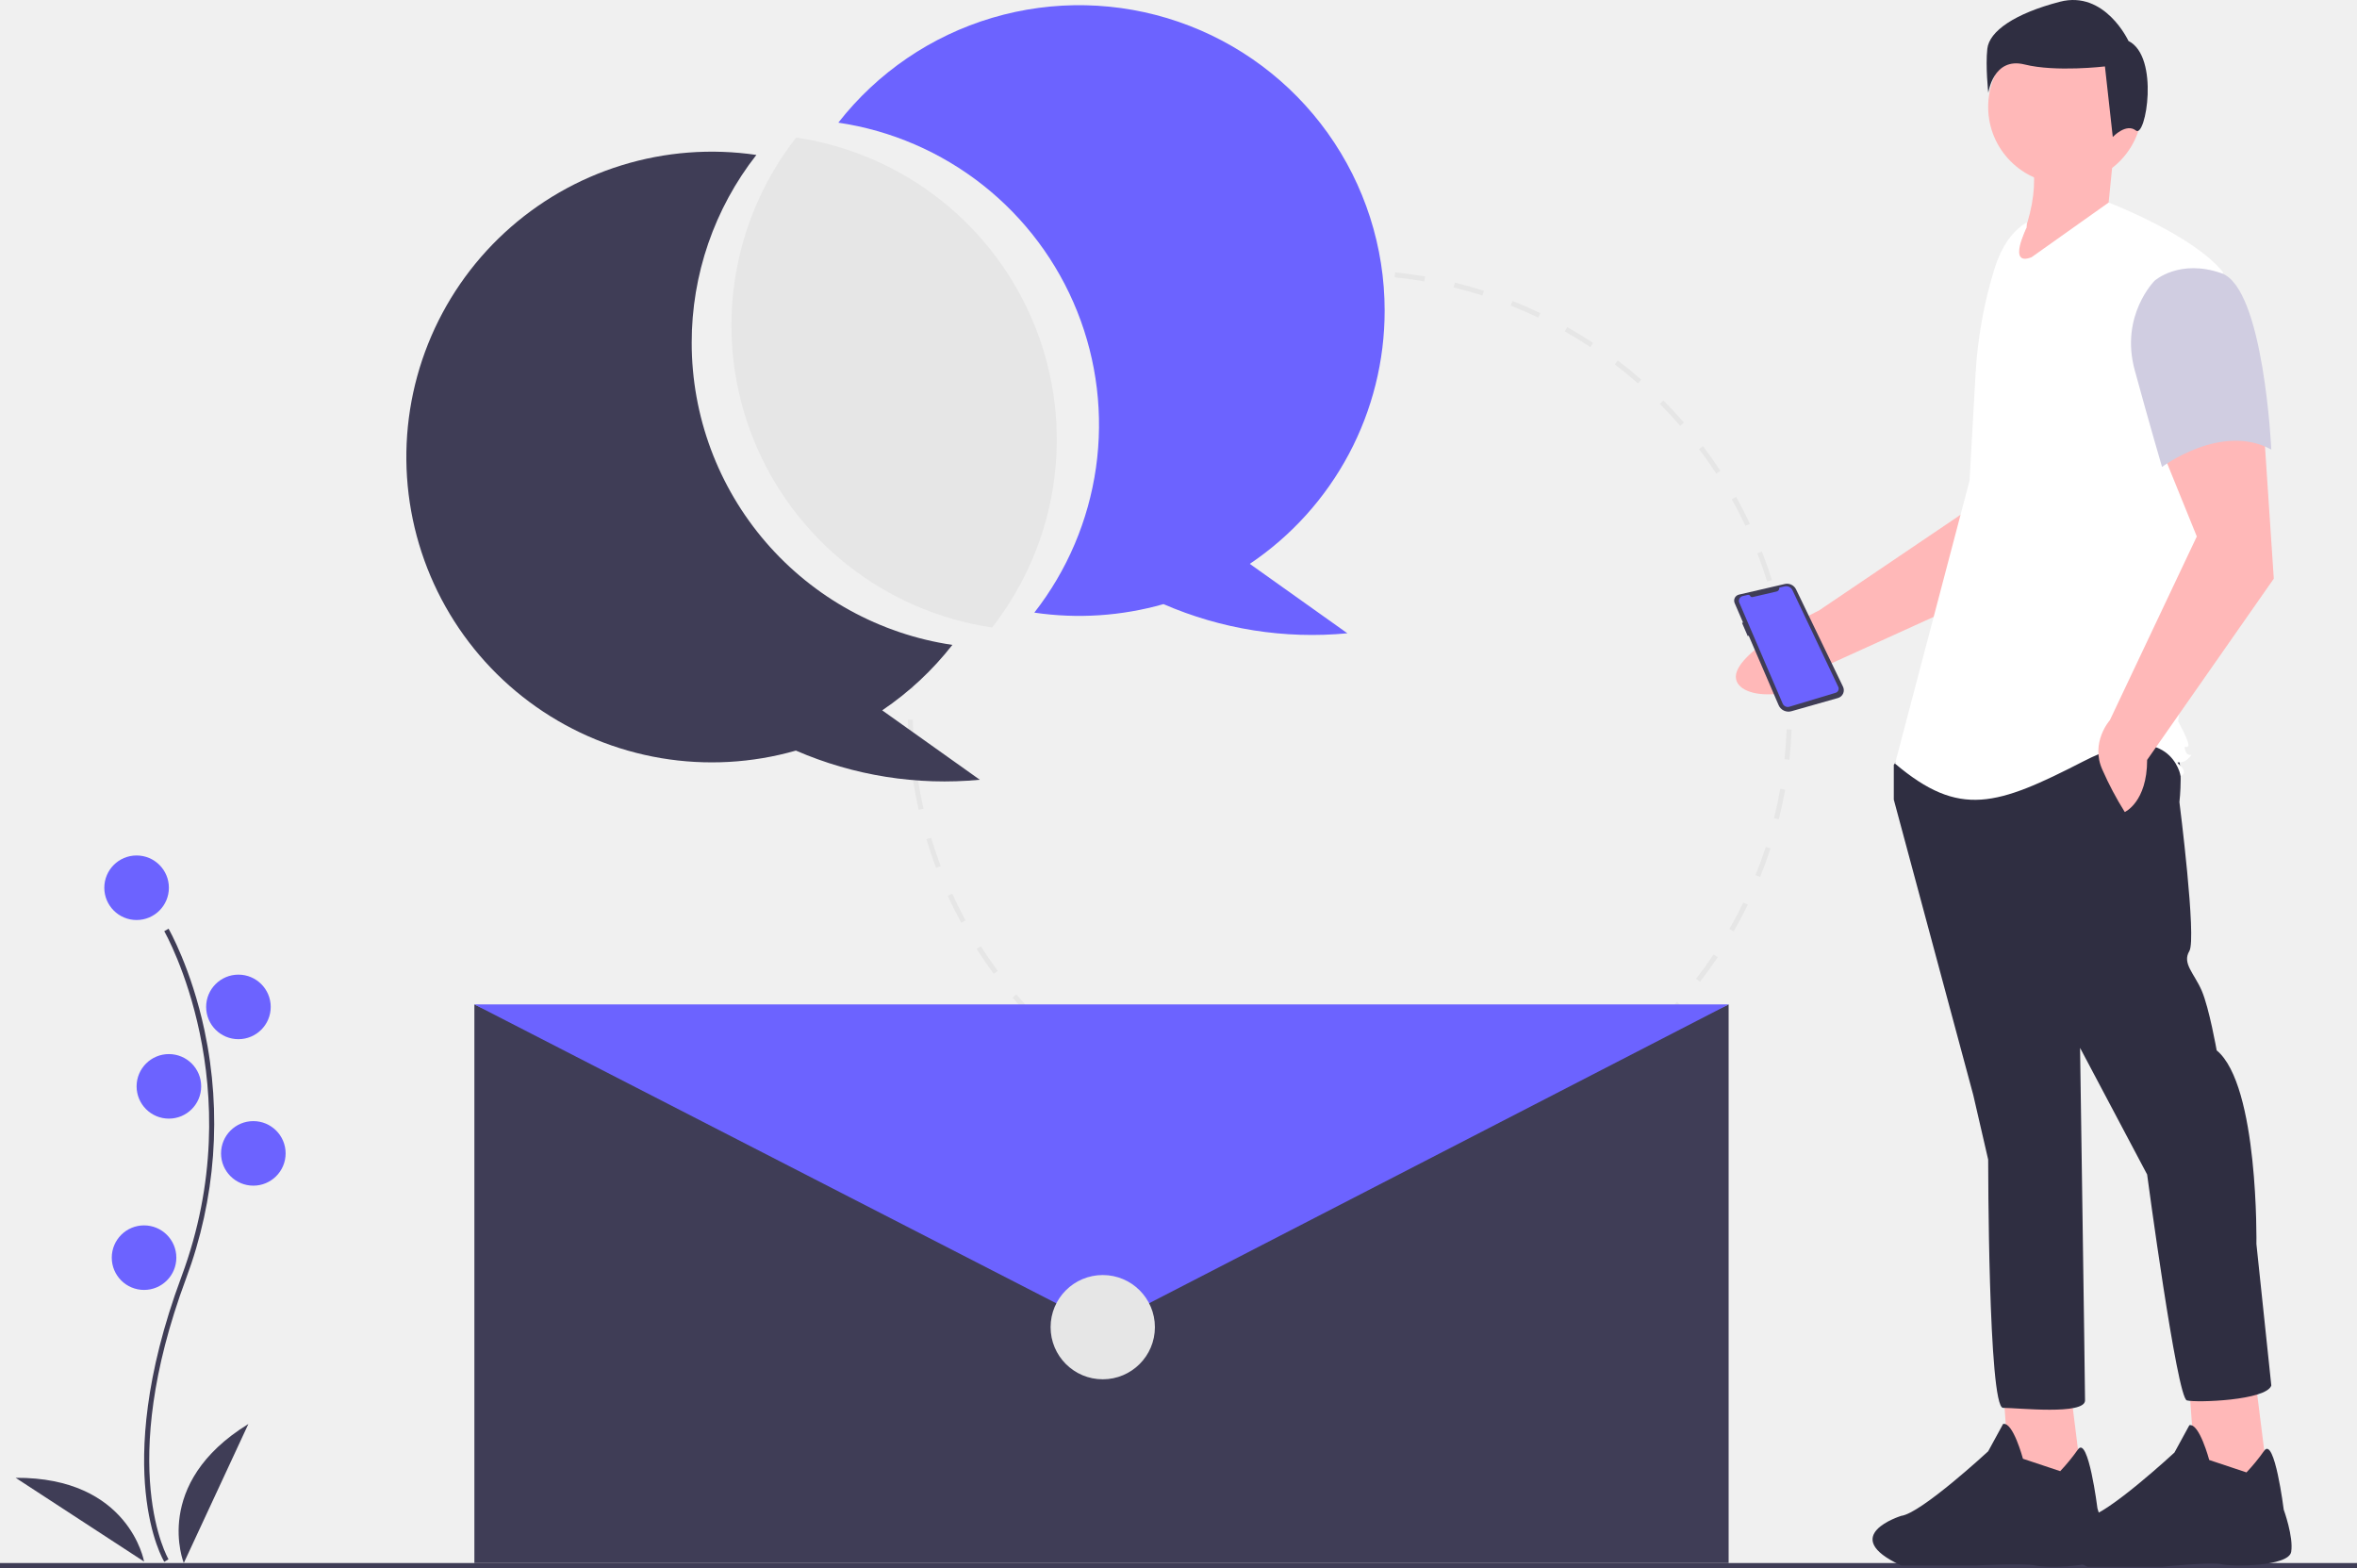
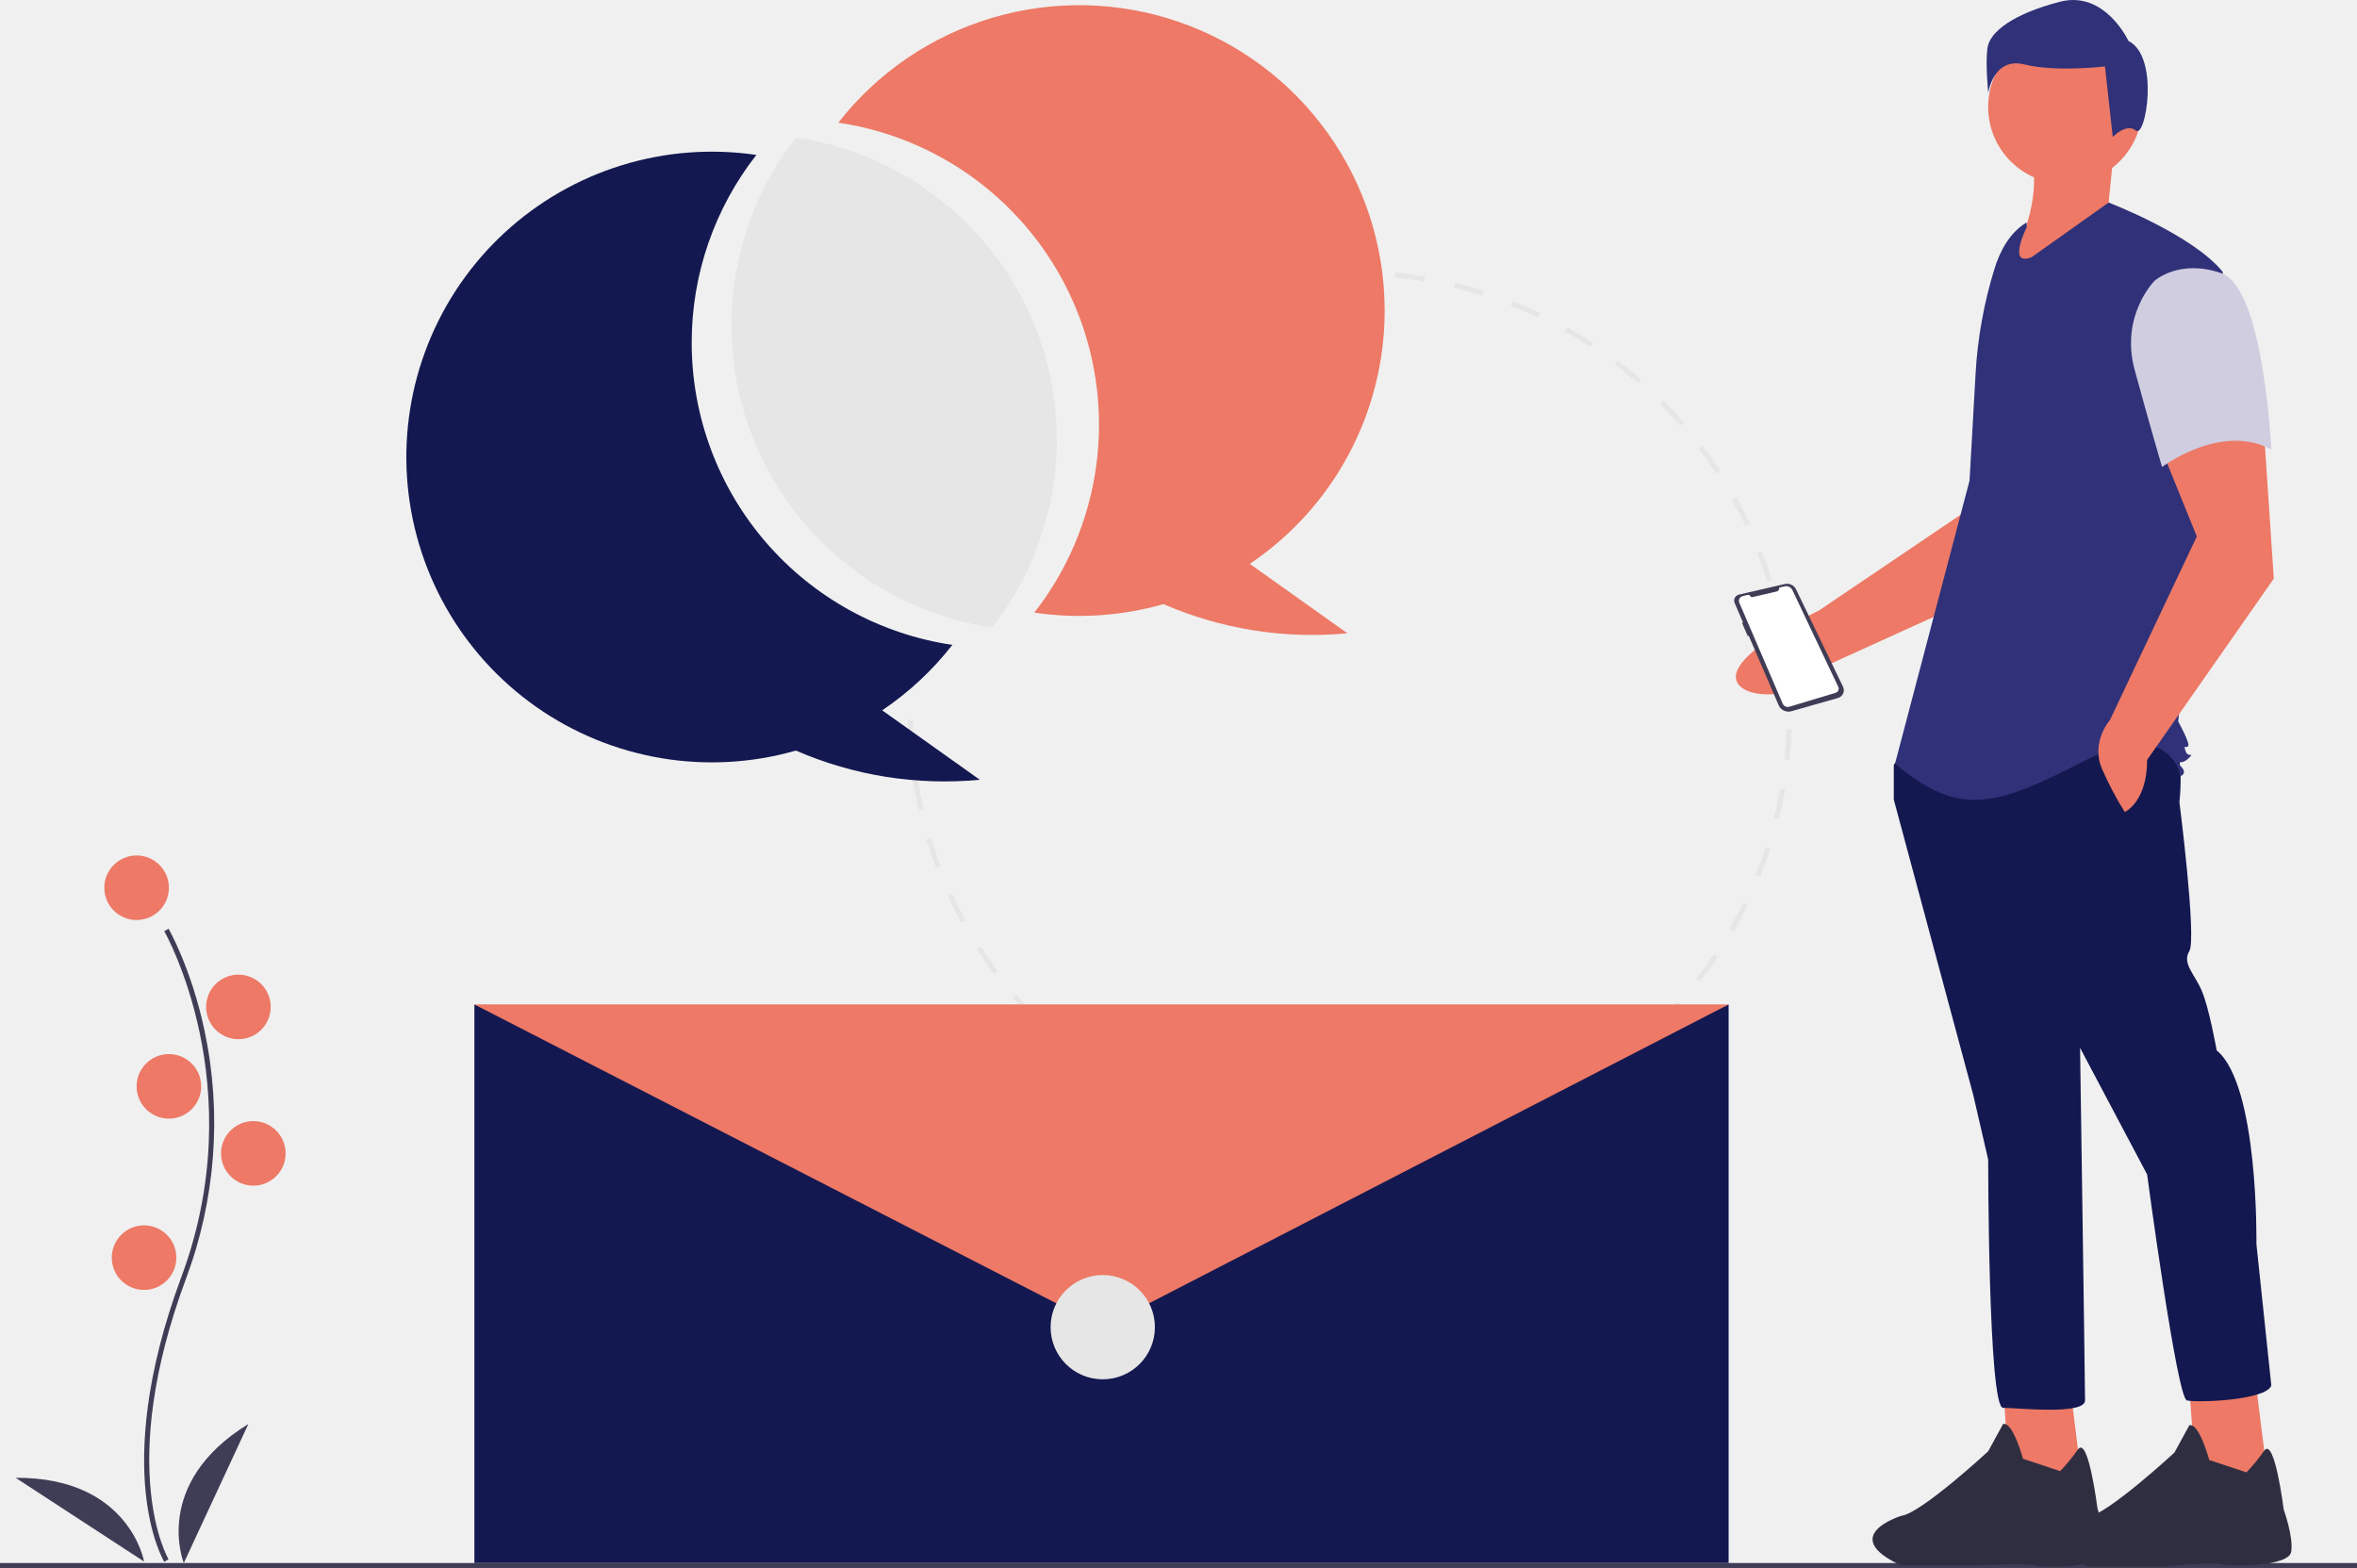
<svg xmlns="http://www.w3.org/2000/svg" width="678" height="451" viewBox="0 0 678 451" fill="none">
  <rect width="678" height="451" />
-   <g clip-path="url(#clip0)">
-     <path d="M392.559 79.186C391.151 79.139 389.717 79.115 388.296 79.115V77.687C389.733 77.687 391.182 77.711 392.606 77.758L392.559 79.186Z" fill="#E6E6E6" />
-     <path d="M388.296 331.897C386.375 331.897 384.439 331.854 382.539 331.769L382.603 330.342C385.447 330.469 388.36 330.501 391.222 330.435L391.254 331.863C390.271 331.886 389.285 331.897 388.296 331.897ZM399.955 331.37L399.825 329.948C402.68 329.688 405.556 329.327 408.375 328.875L408.601 330.285C405.751 330.742 402.842 331.107 399.955 331.37ZM373.852 331.087C370.972 330.761 368.071 330.332 365.231 329.812L365.489 328.407C368.297 328.921 371.164 329.345 374.012 329.667L373.852 331.087ZM417.153 328.61L416.83 327.218C419.617 326.573 422.417 325.821 425.152 324.984L425.57 326.35C422.803 327.196 419.971 327.957 417.153 328.61ZM356.718 327.947C353.916 327.232 351.101 326.408 348.353 325.5L348.801 324.145C351.519 325.042 354.302 325.856 357.072 326.564L356.718 327.947ZM433.811 323.513L433.299 322.18C435.969 321.156 438.636 320.027 441.225 318.825L441.826 320.121C439.208 321.336 436.511 322.478 433.811 323.513H433.811ZM340.165 322.478C337.481 321.38 334.804 320.175 332.208 318.898L332.84 317.616C335.405 318.879 338.053 320.07 340.707 321.156L340.165 322.478ZM449.592 316.184L448.903 314.933C451.408 313.553 453.897 312.069 456.298 310.522L457.072 311.723C454.643 313.287 452.127 314.788 449.592 316.184V316.184ZM324.519 314.781C322.012 313.325 319.527 311.767 317.132 310.147L317.933 308.964C320.301 310.565 322.758 312.107 325.237 313.546L324.519 314.781ZM464.23 306.76L463.376 305.615C465.67 303.906 467.933 302.096 470.104 300.236L471.035 301.319C468.839 303.201 466.55 305.032 464.23 306.76H464.23ZM310.08 305.019C307.801 303.24 305.552 301.358 303.396 299.425L304.351 298.362C306.482 300.273 308.706 302.134 310.96 303.894L310.08 305.019ZM477.453 295.427L476.452 294.409C478.492 292.403 480.489 290.302 482.388 288.163L483.457 289.111C481.536 291.274 479.516 293.399 477.453 295.427V295.427ZM297.111 293.389C295.093 291.314 293.122 289.144 291.252 286.94L292.342 286.016C294.19 288.196 296.14 290.341 298.135 292.393L297.111 293.389ZM489.017 282.398L487.887 281.525C489.634 279.263 491.327 276.909 492.919 274.528L494.107 275.322C492.497 277.73 490.784 280.111 489.017 282.398H489.017ZM285.847 280.108C284.13 277.78 282.473 275.363 280.922 272.926L282.128 272.159C283.662 274.569 285.3 276.959 286.997 279.262L285.847 280.108ZM498.701 267.911L497.462 267.201C498.887 264.718 500.242 262.153 501.492 259.579L502.777 260.202C501.513 262.806 500.142 265.4 498.701 267.911H498.701ZM276.501 265.425C275.12 262.886 273.809 260.267 272.607 257.641L273.906 257.047C275.095 259.643 276.391 262.233 277.756 264.743L276.501 265.425ZM506.313 252.23L504.988 251.697C506.057 249.04 507.048 246.312 507.932 243.588L509.291 244.029C508.397 246.784 507.396 249.543 506.313 252.23V252.23ZM269.258 249.611C268.237 246.904 267.298 244.127 266.467 241.358L267.836 240.948C268.657 243.686 269.586 246.431 270.595 249.108L269.258 249.611ZM511.691 235.653L510.304 235.307C510.997 232.532 511.601 229.698 512.101 226.884L513.507 227.134C513.002 229.98 512.391 232.846 511.691 235.653V235.653ZM264.254 232.933C263.616 230.113 263.068 227.234 262.627 224.376L264.039 224.157C264.476 226.983 265.017 229.83 265.648 232.618L264.254 232.933ZM514.734 218.511L513.313 218.358C513.618 215.519 513.829 212.63 513.941 209.769L515.368 209.825C515.256 212.717 515.042 215.64 514.734 218.511ZM261.59 215.727C261.346 212.85 261.196 209.924 261.146 207.028L262.575 207.004C262.624 209.867 262.772 212.761 263.014 215.606L261.59 215.727ZM513.984 201.154C513.903 198.292 513.723 195.4 513.449 192.558L514.871 192.421C515.148 195.295 515.33 198.22 515.413 201.114L513.984 201.154ZM512.328 184.019C511.857 181.194 511.284 178.354 510.622 175.576L512.012 175.246C512.681 178.054 513.262 180.927 513.738 183.784L512.328 184.019ZM508.338 167.272C507.486 164.546 506.528 161.814 505.49 159.154L506.821 158.635C507.871 161.326 508.84 164.088 509.701 166.846L508.338 167.272ZM502.088 151.249C500.867 148.662 499.541 146.087 498.148 143.595L499.396 142.898C500.804 145.419 502.145 148.024 503.38 150.64L502.088 151.249ZM493.692 136.227C492.127 133.829 490.461 131.458 488.742 129.179L489.882 128.319C491.621 130.623 493.306 133.021 494.889 135.446L493.692 136.227ZM483.32 122.484C481.446 120.324 479.473 118.201 477.456 116.173L478.469 115.166C480.509 117.217 482.505 119.364 484.4 121.548L483.32 122.484ZM471.173 110.275C469.018 108.387 466.774 106.551 464.501 104.817L465.368 103.682C467.666 105.435 469.936 107.292 472.115 109.201L471.173 110.275ZM457.474 99.826C455.081 98.249 452.606 96.735 450.118 95.328L450.821 94.085C453.338 95.508 455.84 97.038 458.261 98.635L457.474 99.826ZM442.469 91.345C439.884 90.109 437.224 88.949 434.563 87.896L435.09 86.568C437.781 87.633 440.471 88.807 443.086 90.056L442.469 91.345ZM426.437 85.001C423.711 84.134 420.919 83.352 418.14 82.676L418.477 81.288C421.289 81.972 424.113 82.763 426.87 83.64L426.437 85.001ZM409.701 80.929C406.884 80.446 404.012 80.055 401.163 79.765L401.308 78.344C404.189 78.637 407.094 79.033 409.943 79.521L409.701 80.929Z" fill="#E6E6E6" />
-     <path d="M262.726 198.181L261.299 198.107C261.374 196.667 261.474 195.221 261.595 193.809L263.018 193.931C262.899 195.327 262.8 196.757 262.726 198.181Z" fill="#E6E6E6" />
-     <path d="M497.248 449.572H136.457V288.906L316.852 369.953L497.248 288.906V449.572Z" fill="#3F3D56" />
-     <path d="M136.457 288.906H497.248L317.21 381.735L136.457 288.906Z" fill="#6C63FF" />
-     <path d="M317.21 396.73C325.496 396.73 332.213 390.017 332.213 381.735C332.213 373.453 325.496 366.739 317.21 366.739C308.924 366.739 302.207 373.453 302.207 381.735C302.207 390.017 308.924 396.73 317.21 396.73Z" fill="#E6E6E6" />
-     <path d="M47.258 449.23C47.093 448.962 43.228 442.511 41.887 429.113C40.658 416.822 41.449 396.104 52.199 367.205C72.564 312.456 47.505 268.282 47.249 267.842L48.485 267.125C48.55 267.237 55.017 278.499 58.836 296.433C63.884 320.21 62.046 344.932 53.538 367.702C33.207 422.358 48.322 448.231 48.477 448.486L47.258 449.23Z" fill="#3F3D56" />
-     <path d="M39.294 264.627C44.423 264.627 48.582 260.471 48.582 255.344C48.582 250.217 44.423 246.061 39.294 246.061C34.164 246.061 30.006 250.217 30.006 255.344C30.006 260.471 34.164 264.627 39.294 264.627Z" fill="#6C63FF" />
-     <path d="M68.586 298.903C73.715 298.903 77.874 294.747 77.874 289.62C77.874 284.493 73.715 280.337 68.586 280.337C63.456 280.337 59.298 284.493 59.298 289.62C59.298 294.747 63.456 298.903 68.586 298.903Z" fill="#6C63FF" />
-     <path d="M48.582 321.753C53.711 321.753 57.869 317.597 57.869 312.47C57.869 307.343 53.711 303.187 48.582 303.187C43.452 303.187 39.294 307.343 39.294 312.47C39.294 317.597 43.452 321.753 48.582 321.753Z" fill="#6C63FF" />
-     <path d="M72.873 341.033C78.002 341.033 82.16 336.877 82.16 331.75C82.16 326.623 78.002 322.467 72.873 322.467C67.743 322.467 63.585 326.623 63.585 331.75C63.585 336.877 67.743 341.033 72.873 341.033Z" fill="#6C63FF" />
-     <path d="M41.437 371.024C46.567 371.024 50.725 366.868 50.725 361.741C50.725 356.614 46.567 352.458 41.437 352.458C36.308 352.458 32.15 356.614 32.15 361.741C32.15 366.868 36.308 371.024 41.437 371.024Z" fill="#6C63FF" />
-     <path d="M52.868 449.572C52.868 449.572 43.581 426.721 71.444 409.584L52.868 449.572Z" fill="#3F3D56" />
-     <path d="M41.446 449.157C41.446 449.157 37.219 424.858 4.503 425.066L41.446 449.157Z" fill="#3F3D56" />
-     <path d="M198.97 98.605C198.941 79.018 205.491 59.987 217.572 44.564C204.598 42.653 191.361 43.669 178.832 47.536C166.302 51.404 154.797 58.025 145.161 66.914C135.524 75.804 128.001 86.737 123.142 98.91C118.282 111.084 116.211 124.191 117.079 137.269C117.947 150.347 121.733 163.065 128.158 174.491C134.584 185.916 143.487 195.76 154.214 203.299C164.941 210.838 177.22 215.882 190.151 218.061C203.082 220.24 216.337 219.499 228.944 215.892C245.584 223.116 263.785 226.003 281.845 224.282L253.769 204.315C261.442 199.137 268.252 192.785 273.952 185.492C253.108 182.399 234.071 171.923 220.308 155.975C206.545 140.026 198.972 119.667 198.97 98.605V98.605Z" fill="#3F3D56" />
-     <path d="M398.298 89.322C398.298 71.032 392.585 53.199 381.957 38.31C371.328 23.421 356.315 12.22 339.011 6.27C321.707 0.319 302.977 -0.083 285.433 5.117C267.889 10.318 252.407 20.863 241.148 35.281C256.348 37.533 270.692 43.729 282.749 53.252C294.805 62.775 304.152 75.291 309.857 89.552C315.562 103.813 317.426 119.319 315.263 134.525C313.099 149.731 306.984 164.104 297.528 176.21C309.946 178.038 322.61 177.203 334.681 173.762C351.32 180.986 369.522 183.873 387.582 182.152L359.506 162.185C371.455 154.152 381.244 143.304 388.009 130.597C394.774 117.891 398.307 103.716 398.298 89.322Z" fill="#6C63FF" />
-     <path d="M229.003 39.566C219.549 51.673 213.437 66.045 211.276 81.25C209.114 96.455 210.978 111.96 216.683 126.22C222.388 140.479 231.734 152.995 243.788 162.518C255.842 172.041 270.184 178.239 285.383 180.494C294.839 168.388 300.954 154.015 303.117 138.81C305.281 123.604 303.417 108.097 297.712 93.836C292.006 79.575 282.659 67.059 270.603 57.536C258.547 48.014 244.203 41.818 229.003 39.566V39.566Z" fill="#E6E6E6" />
-     <path d="M678 449.572H0V451H678V449.572Z" fill="#3F3D56" />
-     <path d="M575.939 114.642L571.7 142.835L523.257 175.584C523.257 175.584 497.787 187.783 499.391 195.362C500.82 202.118 520.474 201.319 526.659 190.871L584.576 164.555L603.946 126.228L575.939 114.642Z" fill="#FFB8B8" />
-     <path d="M576.193 398.873L578.336 428.864L599.055 427.436L595.483 398.873H576.193Z" fill="#FFB8B8" />
-     <path d="M581.908 419.581C581.908 419.581 579.051 408.87 576.193 409.584L571.906 417.439C571.906 417.439 552.616 435.29 546.901 436.004C546.901 436.004 528.326 441.717 546.901 450.286H568.334C568.334 450.286 582.623 449.572 585.481 450.286C588.338 451 604.77 451 605.485 446.716C606.199 442.431 603.341 433.862 603.341 433.862C603.341 433.862 600.707 412.795 597.737 416.902C596.186 419.105 594.477 421.194 592.625 423.151L581.908 419.581Z" fill="#2F2E41" />
-     <path d="M629.776 399.23L631.919 429.221L652.638 427.793L649.065 399.23H629.776Z" fill="#FFB8B8" />
-     <path d="M635.491 419.938C635.491 419.938 632.633 409.227 629.776 409.941L625.489 417.796C625.489 417.796 606.199 435.647 600.484 436.361C600.484 436.361 581.908 442.074 600.484 450.643H621.917C621.917 450.643 636.206 449.215 639.063 449.929C641.921 450.643 658.353 450.643 659.067 446.359C659.782 442.074 656.924 434.219 656.924 434.219C656.924 434.219 654.289 413.152 651.32 417.259C649.768 419.462 648.06 421.551 646.208 423.508L635.491 419.938Z" fill="#2F2E41" />
-     <path d="M548.33 214.999L544.758 219.998V229.995L567.62 314.969L571.906 333.535C571.906 333.535 571.906 404.942 576.193 404.942C580.479 404.942 599.769 407.085 599.769 402.8C599.769 398.516 598.34 301.402 598.34 301.402L617.63 337.82C617.63 337.82 626.203 402.086 629.061 402.8C631.919 403.514 651.923 402.8 653.352 398.516L649.065 357.814C649.065 357.814 649.78 312.113 637.634 302.116C637.634 302.116 635.491 289.977 633.348 284.978C631.204 279.98 627.632 277.123 629.776 273.553C631.919 269.983 626.918 230.709 626.918 230.709C626.918 230.709 628.347 218.569 625.489 214.999C622.631 211.429 548.33 214.999 548.33 214.999Z" fill="#2F2E41" />
-     <path d="M594.054 52.905C606.286 52.905 616.201 42.994 616.201 30.768C616.201 18.543 606.286 8.632 594.054 8.632C581.822 8.632 571.906 18.543 571.906 30.768C571.906 42.994 581.822 52.905 594.054 52.905Z" fill="#FFB8B8" />
-     <path d="M607.985 43.979L606.556 58.26L612.272 63.259L575.836 80.397C584.811 65.07 587.469 51.114 582.98 41.123L607.985 43.979Z" fill="#FFB8B8" />
-     <path d="M582.98 65.401C582.98 65.401 577.265 76.826 584.409 73.97L606.556 58.26C606.556 58.26 630.847 67.543 639.42 78.254L632.276 153.946L626.561 207.501C626.561 207.501 630.133 213.928 629.418 214.642C628.704 215.356 627.989 213.928 628.704 216.07C629.418 218.212 631.562 216.07 629.418 218.212C627.275 220.355 625.132 218.212 627.275 220.355C629.418 222.497 627.275 223.211 627.275 223.211C627.275 223.211 624.417 206.073 599.412 218.927C574.407 231.78 563.69 235.35 545.115 219.641L566.548 138.236L568.279 107.534C568.857 97.279 570.683 87.132 573.716 77.318C575.354 72.017 578.209 66.808 582.98 63.973V65.401Z" fill="white" />
-     <path d="M621.202 127.882L631.919 154.303L606.914 207.144C606.914 207.144 601.198 213.571 604.77 221.426C606.616 225.623 608.765 229.68 611.2 233.565C611.2 233.565 617.63 230.709 617.63 218.57L654.066 166.442L651.209 123.598L621.202 127.882Z" fill="#FFB8B8" />
-     <path d="M619.773 80.754C619.773 80.754 609.771 90.751 614.058 106.46C618.345 122.17 621.917 134.309 621.917 134.309C621.917 134.309 639.063 121.456 653.352 129.31C653.352 129.31 651.209 82.896 639.063 78.611C626.918 74.327 619.773 80.754 619.773 80.754Z" fill="#D0CDE1" />
-     <path d="M612.26 11.779C612.26 11.779 605.494 -2.875 592.524 0.507C579.554 3.888 572.224 8.961 571.66 14.033C571.096 19.106 571.942 26.715 571.942 26.715C571.942 26.715 573.352 16.288 582.374 18.542C591.396 20.797 605.494 19.106 605.494 19.106L607.749 39.396C607.749 39.396 611.596 35.298 614.415 37.552C617.235 39.807 621.283 16.288 612.26 11.779Z" fill="#2F2E41" />
-     <path d="M500.218 171.028L513.405 167.976C514.041 167.828 514.709 167.902 515.298 168.184C515.887 168.466 516.362 168.94 516.646 169.528L530.153 197.524C530.3 197.83 530.379 198.163 530.384 198.502C530.388 198.841 530.319 199.177 530.18 199.486C530.04 199.796 529.835 200.071 529.579 200.292C529.322 200.514 529.02 200.677 528.694 200.77L515.293 204.575C514.575 204.779 513.808 204.715 513.134 204.395C512.461 204.074 511.926 203.52 511.631 202.835L503.013 182.827L502.75 182.972L501.11 179.181L501.382 179.042L498.977 173.456C498.873 173.217 498.825 172.958 498.833 172.698C498.842 172.438 498.908 172.182 499.026 171.951C499.145 171.719 499.313 171.516 499.519 171.356C499.725 171.197 499.964 171.085 500.218 171.028V171.028Z" fill="#3F3D56" />
-     <path d="M511.816 169.014L513.356 168.658C513.798 168.556 514.261 168.607 514.67 168.805C515.078 169.002 515.407 169.333 515.601 169.743L528.785 197.56C528.861 197.72 528.902 197.895 528.904 198.072C528.906 198.249 528.87 198.425 528.798 198.587C528.726 198.749 528.62 198.893 528.487 199.011C528.354 199.128 528.197 199.215 528.028 199.266L514.721 203.279C514.346 203.392 513.942 203.364 513.586 203.198C513.231 203.033 512.949 202.742 512.794 202.382L500.32 173.364C500.239 173.176 500.201 172.973 500.207 172.768C500.214 172.564 500.265 172.363 500.357 172.181C500.45 171.999 500.581 171.839 500.742 171.713C500.903 171.587 501.089 171.497 501.289 171.451L502.749 171.113C502.89 171.08 503.038 171.095 503.171 171.155C503.303 171.215 503.411 171.317 503.48 171.445V171.445C503.54 171.558 503.636 171.648 503.752 171.701C503.869 171.754 504 171.767 504.125 171.738L511.057 170.133C511.301 170.076 511.515 169.93 511.656 169.722C511.797 169.515 511.854 169.262 511.816 169.014V169.014Z" fill="#6C63FF" />
-   </g>
-   <defs>
-     <clipPath id="clip0">
-       <rect width="678" height="451" />
-     </clipPath>
-   </defs>
+   <path d="M392.559 79.186C391.151 79.139 389.717 79.115 388.296 79.115V77.687C389.733 77.687 391.182 77.711 392.606 77.758L392.559 79.186Z" fill="#E6E6E6" />
+   <path d="M388.296 331.897C386.375 331.897 384.439 331.854 382.539 331.769L382.603 330.342C385.447 330.469 388.36 330.501 391.222 330.435L391.254 331.863C390.271 331.886 389.285 331.897 388.296 331.897ZM399.955 331.37L399.825 329.948C402.68 329.688 405.556 329.327 408.375 328.875L408.601 330.285C405.751 330.742 402.842 331.107 399.955 331.37ZM373.852 331.087C370.972 330.761 368.071 330.332 365.231 329.812L365.489 328.407C368.297 328.921 371.164 329.345 374.012 329.667L373.852 331.087ZM417.153 328.61L416.83 327.218C419.617 326.573 422.417 325.821 425.152 324.984L425.57 326.35C422.803 327.196 419.971 327.957 417.153 328.61ZM356.718 327.947C353.916 327.232 351.101 326.408 348.353 325.5L348.801 324.145C351.519 325.042 354.302 325.856 357.072 326.564L356.718 327.947ZM433.811 323.513L433.299 322.18C435.969 321.156 438.636 320.027 441.225 318.825L441.826 320.121C439.208 321.336 436.511 322.478 433.811 323.513ZM340.165 322.478C337.481 321.38 334.804 320.175 332.208 318.898L332.84 317.616C335.405 318.879 338.053 320.07 340.707 321.156L340.165 322.478ZM449.592 316.184L448.903 314.933C451.408 313.553 453.897 312.069 456.298 310.522L457.072 311.723C454.643 313.287 452.127 314.788 449.592 316.184ZM324.519 314.781C322.012 313.325 319.527 311.767 317.132 310.147L317.933 308.964C320.301 310.565 322.758 312.107 325.237 313.546L324.519 314.781ZM464.23 306.76L463.376 305.615C465.67 303.906 467.933 302.096 470.104 300.236L471.035 301.319C468.839 303.201 466.55 305.032 464.23 306.76ZM310.08 305.019C307.801 303.24 305.552 301.358 303.396 299.425L304.351 298.362C306.482 300.273 308.706 302.134 310.96 303.894L310.08 305.019ZM477.453 295.427L476.452 294.409C478.492 292.403 480.489 290.302 482.388 288.163L483.457 289.111C481.536 291.274 479.516 293.399 477.453 295.427ZM297.111 293.389C295.093 291.314 293.122 289.144 291.252 286.94L292.342 286.016C294.19 288.196 296.14 290.341 298.135 292.393L297.111 293.389ZM489.017 282.398L487.887 281.525C489.634 279.263 491.327 276.909 492.919 274.528L494.107 275.322C492.497 277.73 490.784 280.111 489.017 282.398ZM285.847 280.108C284.13 277.78 282.473 275.363 280.922 272.926L282.128 272.159C283.662 274.569 285.3 276.959 286.997 279.262L285.847 280.108ZM498.701 267.911L497.462 267.201C498.887 264.718 500.242 262.153 501.492 259.579L502.777 260.202C501.513 262.806 500.142 265.4 498.701 267.911ZM276.501 265.425C275.12 262.886 273.809 260.267 272.607 257.641L273.906 257.047C275.095 259.643 276.391 262.233 277.756 264.743L276.501 265.425ZM506.313 252.23L504.988 251.697C506.057 249.04 507.048 246.312 507.932 243.588L509.291 244.029C508.397 246.784 507.396 249.543 506.313 252.23ZM269.258 249.611C268.237 246.904 267.298 244.127 266.467 241.358L267.836 240.948C268.657 243.686 269.586 246.431 270.595 249.108L269.258 249.611ZM511.691 235.653L510.304 235.307C510.997 232.532 511.601 229.698 512.101 226.884L513.507 227.134C513.002 229.98 512.391 232.846 511.691 235.653ZM264.254 232.933C263.616 230.113 263.068 227.234 262.627 224.376L264.039 224.157C264.476 226.983 265.017 229.83 265.648 232.618L264.254 232.933ZM514.734 218.511L513.313 218.358C513.618 215.519 513.829 212.63 513.941 209.769L515.368 209.825C515.256 212.717 515.042 215.64 514.734 218.511ZM261.59 215.727C261.346 212.85 261.196 209.924 261.146 207.028L262.575 207.004C262.624 209.867 262.772 212.761 263.014 215.606L261.59 215.727ZM513.984 201.154C513.903 198.292 513.723 195.4 513.449 192.558L514.871 192.421C515.148 195.295 515.33 198.22 515.413 201.114L513.984 201.154ZM512.328 184.019C511.857 181.194 511.284 178.354 510.622 175.576L512.012 175.246C512.681 178.054 513.262 180.927 513.738 183.784L512.328 184.019ZM508.338 167.272C507.486 164.546 506.528 161.814 505.49 159.154L506.821 158.635C507.871 161.326 508.84 164.088 509.701 166.846L508.338 167.272ZM502.088 151.249C500.867 148.662 499.541 146.087 498.148 143.595L499.396 142.898C500.804 145.419 502.145 148.024 503.38 150.64L502.088 151.249ZM493.692 136.227C492.127 133.829 490.461 131.458 488.742 129.179L489.882 128.319C491.621 130.623 493.306 133.021 494.889 135.446L493.692 136.227ZM483.32 122.484C481.446 120.324 479.473 118.201 477.456 116.173L478.469 115.166C480.509 117.217 482.505 119.364 484.4 121.548L483.32 122.484ZM471.173 110.275C469.018 108.387 466.774 106.551 464.501 104.817L465.368 103.682C467.666 105.435 469.936 107.292 472.115 109.201L471.173 110.275ZM457.474 99.826C455.081 98.249 452.606 96.735 450.118 95.328L450.821 94.085C453.338 95.508 455.84 97.038 458.261 98.635L457.474 99.826ZM442.469 91.345C439.884 90.109 437.224 88.949 434.563 87.896L435.09 86.568C437.781 87.633 440.471 88.807 443.086 90.056L442.469 91.345ZM426.437 85.001C423.711 84.134 420.919 83.352 418.14 82.676L418.477 81.288C421.289 81.972 424.113 82.763 426.87 83.64L426.437 85.001ZM409.701 80.929C406.884 80.446 404.012 80.055 401.163 79.765L401.308 78.344C404.189 78.637 407.094 79.033 409.943 79.521L409.701 80.929Z" fill="#E6E6E6" />
+   <path d="M262.726 198.181L261.299 198.107C261.374 196.667 261.474 195.221 261.595 193.809L263.018 193.931C262.899 195.327 262.8 196.757 262.726 198.181Z" fill="#E6E6E6" />
+   <path d="M497.248 449.572H136.457V288.906L316.852 369.953L497.248 288.906V449.572Z" fill="#141850" />
+   <path d="M136.457 288.906H497.248L317.21 381.735L136.457 288.906Z" fill="#ED7966" />
+   <path d="M317.21 396.73C325.496 396.73 332.213 390.017 332.213 381.735C332.213 373.453 325.496 366.739 317.21 366.739C308.924 366.739 302.207 373.453 302.207 381.735C302.207 390.017 308.924 396.73 317.21 396.73Z" fill="#E6E6E6" />
+   <path d="M47.258 449.23C47.093 448.962 43.228 442.511 41.887 429.113C40.658 416.822 41.449 396.104 52.199 367.205C72.564 312.456 47.505 268.282 47.249 267.842L48.485 267.125C48.55 267.237 55.017 278.499 58.836 296.433C63.884 320.21 62.046 344.932 53.538 367.702C33.207 422.358 48.322 448.231 48.477 448.486L47.258 449.23Z" fill="#3F3D56" />
+   <path d="M39.294 264.627C44.423 264.627 48.582 260.471 48.582 255.344C48.582 250.217 44.423 246.061 39.294 246.061C34.164 246.061 30.006 250.217 30.006 255.344C30.006 260.471 34.164 264.627 39.294 264.627Z" fill="#ED7966" />
+   <path d="M68.586 298.903C73.715 298.903 77.874 294.747 77.874 289.62C77.874 284.493 73.715 280.337 68.586 280.337C63.456 280.337 59.298 284.493 59.298 289.62C59.298 294.747 63.456 298.903 68.586 298.903Z" fill="#ED7966" />
+   <path d="M48.582 321.753C53.711 321.753 57.869 317.597 57.869 312.47C57.869 307.343 53.711 303.187 48.582 303.187C43.452 303.187 39.294 307.343 39.294 312.47C39.294 317.597 43.452 321.753 48.582 321.753Z" fill="#ED7966" />
+   <path d="M72.873 341.033C78.002 341.033 82.16 336.877 82.16 331.75C82.16 326.623 78.002 322.467 72.873 322.467C67.743 322.467 63.585 326.623 63.585 331.75C63.585 336.877 67.743 341.033 72.873 341.033Z" fill="#ED7966" />
+   <path d="M41.437 371.024C46.567 371.024 50.725 366.868 50.725 361.741C50.725 356.614 46.567 352.458 41.437 352.458C36.308 352.458 32.15 356.614 32.15 361.741C32.15 366.868 36.308 371.024 41.437 371.024Z" fill="#ED7966" />
+   <path d="M52.868 449.572C52.868 449.572 43.581 426.721 71.444 409.584L52.868 449.572Z" fill="#3F3D56" />
+   <path d="M41.446 449.157C41.446 449.157 37.219 424.858 4.503 425.066L41.446 449.157Z" fill="#3F3D56" />
+   <path d="M198.97 98.605C198.941 79.018 205.491 59.987 217.572 44.564C204.598 42.653 191.361 43.669 178.832 47.536C166.302 51.404 154.797 58.025 145.161 66.914C135.524 75.804 128.001 86.737 123.142 98.91C118.282 111.084 116.211 124.191 117.079 137.269C117.947 150.347 121.733 163.065 128.158 174.491C134.584 185.916 143.487 195.76 154.214 203.299C164.941 210.838 177.22 215.882 190.151 218.061C203.082 220.24 216.337 219.499 228.944 215.892C245.584 223.116 263.785 226.003 281.845 224.282L253.769 204.315C261.442 199.137 268.252 192.785 273.952 185.492C253.108 182.399 234.071 171.923 220.308 155.975C206.545 140.026 198.972 119.667 198.97 98.605Z" fill="#141850" />
+   <path d="M398.298 89.322C398.298 71.032 392.585 53.199 381.957 38.31C371.328 23.421 356.315 12.22 339.011 6.27C321.707 0.319 302.977 -0.083 285.433 5.117C267.889 10.318 252.407 20.863 241.148 35.281C256.348 37.533 270.692 43.729 282.749 53.252C294.805 62.775 304.152 75.291 309.857 89.552C315.562 103.813 317.426 119.319 315.263 134.525C313.099 149.731 306.984 164.104 297.528 176.21C309.946 178.038 322.61 177.203 334.681 173.762C351.32 180.986 369.522 183.873 387.582 182.152L359.506 162.185C371.455 154.152 381.244 143.304 388.009 130.597C394.774 117.891 398.307 103.716 398.298 89.322Z" fill="#ED7966" />
+   <path d="M229.003 39.566C219.549 51.673 213.437 66.045 211.276 81.25C209.114 96.455 210.978 111.96 216.683 126.22C222.388 140.479 231.734 152.995 243.788 162.518C255.842 172.041 270.184 178.239 285.383 180.494C294.839 168.388 300.954 154.015 303.117 138.81C305.281 123.604 303.417 108.097 297.712 93.836C292.006 79.575 282.659 67.059 270.603 57.536C258.547 48.014 244.203 41.818 229.003 39.566Z" fill="#E6E6E6" />
+   <path d="M678 449.572H0V451H678V449.572Z" fill="#3F3D56" />
+   <path d="M575.939 114.642L571.7 142.835L523.257 175.584C523.257 175.584 497.787 187.783 499.391 195.362C500.82 202.118 520.474 201.319 526.659 190.871L584.576 164.555L603.946 126.228L575.939 114.642Z" fill="#ED7966" />
+   <path d="M576.193 398.873L578.336 428.864L599.055 427.436L595.483 398.873H576.193Z" fill="#ED7966" />
+   <path d="M581.908 419.581C581.908 419.581 579.051 408.87 576.193 409.584L571.906 417.439C571.906 417.439 552.616 435.29 546.901 436.004C546.901 436.004 528.326 441.717 546.901 450.286H568.334C568.334 450.286 582.623 449.572 585.481 450.286C588.338 451 604.77 451 605.485 446.716C606.199 442.431 603.341 433.862 603.341 433.862C603.341 433.862 600.707 412.795 597.737 416.902C596.186 419.105 594.477 421.194 592.625 423.151L581.908 419.581Z" fill="#2F2E41" />
+   <path d="M629.776 399.23L631.919 429.221L652.638 427.793L649.065 399.23H629.776Z" fill="#ED7966" />
+   <path d="M635.491 419.938C635.491 419.938 632.633 409.227 629.776 409.941L625.489 417.796C625.489 417.796 606.199 435.647 600.484 436.361C600.484 436.361 581.908 442.074 600.484 450.643H621.917C621.917 450.643 636.206 449.215 639.063 449.929C641.921 450.643 658.353 450.643 659.067 446.359C659.782 442.074 656.924 434.219 656.924 434.219C656.924 434.219 654.289 413.152 651.32 417.259C649.768 419.462 648.06 421.551 646.208 423.508L635.491 419.938Z" fill="#2F2E41" />
+   <path d="M548.33 214.999L544.758 219.998V229.995L567.62 314.969L571.906 333.535C571.906 333.535 571.906 404.942 576.193 404.942C580.479 404.942 599.769 407.085 599.769 402.8C599.769 398.516 598.34 301.402 598.34 301.402L617.63 337.82C617.63 337.82 626.203 402.086 629.061 402.8C631.919 403.514 651.923 402.8 653.352 398.516L649.065 357.814C649.065 357.814 649.78 312.113 637.634 302.116C637.634 302.116 635.491 289.977 633.348 284.978C631.204 279.98 627.632 277.123 629.776 273.553C631.919 269.983 626.918 230.709 626.918 230.709C626.918 230.709 628.347 218.569 625.489 214.999C622.631 211.429 548.33 214.999 548.33 214.999Z" fill="#141850" />
+   <path d="M594.054 52.905C606.286 52.905 616.201 42.994 616.201 30.768C616.201 18.543 606.286 8.632 594.054 8.632C581.822 8.632 571.906 18.543 571.906 30.768C571.906 42.994 581.822 52.905 594.054 52.905Z" fill="#ED7966" />
+   <path d="M607.985 43.979L606.556 58.26L612.272 63.259L575.836 80.397C584.811 65.07 587.469 51.114 582.98 41.123L607.985 43.979Z" fill="#ED7966" />
+   <path d="M582.98 65.401C582.98 65.401 577.265 76.826 584.409 73.97L606.556 58.26C606.556 58.26 630.847 67.543 639.42 78.254L632.276 153.946L626.561 207.501C626.561 207.501 630.133 213.928 629.418 214.642C628.704 215.356 627.989 213.928 628.704 216.07C629.418 218.212 631.562 216.07 629.418 218.212C627.275 220.355 625.132 218.212 627.275 220.355C629.418 222.497 627.275 223.211 627.275 223.211C627.275 223.211 624.417 206.073 599.412 218.927C574.407 231.78 563.69 235.35 545.115 219.641L566.548 138.236L568.279 107.534C568.857 97.279 570.683 87.132 573.716 77.318C575.354 72.017 578.209 66.808 582.98 63.973V65.401Z" fill="#303179" />
+   <path d="M621.202 127.882L631.919 154.303L606.914 207.144C606.914 207.144 601.198 213.571 604.77 221.426C606.616 225.623 608.765 229.68 611.2 233.565C611.2 233.565 617.63 230.709 617.63 218.57L654.066 166.442L651.209 123.598L621.202 127.882Z" fill="#ED7966" />
+   <path d="M619.773 80.754C619.773 80.754 609.771 90.751 614.058 106.46C618.345 122.17 621.917 134.309 621.917 134.309C621.917 134.309 639.063 121.456 653.352 129.31C653.352 129.31 651.209 82.896 639.063 78.611C626.918 74.327 619.773 80.754 619.773 80.754Z" fill="#D0CDE1" />
+   <path d="M612.26 11.779C612.26 11.779 605.494 -2.875 592.524 0.507C579.554 3.888 572.224 8.961 571.66 14.033C571.096 19.106 571.942 26.715 571.942 26.715C571.942 26.715 573.352 16.288 582.374 18.542C591.396 20.797 605.494 19.106 605.494 19.106L607.749 39.396C607.749 39.396 611.596 35.298 614.415 37.552C617.235 39.807 621.283 16.288 612.26 11.779Z" fill="#303179" />
+   <path d="M500.218 171.028L513.405 167.976C514.041 167.828 514.709 167.902 515.298 168.184C515.887 168.466 516.362 168.94 516.646 169.528L530.153 197.524C530.3 197.83 530.379 198.163 530.384 198.502C530.388 198.841 530.319 199.177 530.18 199.486C530.04 199.796 529.835 200.071 529.579 200.292C529.322 200.514 529.02 200.677 528.694 200.77L515.293 204.575C514.575 204.779 513.808 204.715 513.134 204.395C512.461 204.074 511.926 203.52 511.631 202.835L503.013 182.827L502.75 182.972L501.11 179.181L501.382 179.042L498.977 173.456C498.873 173.217 498.825 172.958 498.833 172.698C498.842 172.438 498.908 172.182 499.026 171.951C499.145 171.719 499.313 171.516 499.519 171.356C499.725 171.197 499.964 171.085 500.218 171.028Z" fill="#3F3D56" />
+   <path d="M511.816 169.014L513.356 168.658C513.798 168.556 514.261 168.607 514.67 168.805C515.078 169.002 515.407 169.333 515.601 169.743L528.785 197.56C528.861 197.72 528.902 197.895 528.904 198.072C528.906 198.249 528.87 198.425 528.798 198.587C528.726 198.749 528.62 198.893 528.487 199.011C528.354 199.128 528.197 199.215 528.028 199.266L514.721 203.279C514.346 203.392 513.942 203.364 513.586 203.198C513.231 203.033 512.949 202.742 512.794 202.382L500.32 173.364C500.239 173.176 500.201 172.973 500.207 172.768C500.214 172.564 500.265 172.363 500.357 172.181C500.45 171.999 500.581 171.839 500.742 171.713C500.903 171.587 501.089 171.497 501.289 171.451L502.749 171.113C502.89 171.08 503.038 171.095 503.171 171.155C503.303 171.215 503.411 171.317 503.48 171.445C503.54 171.558 503.636 171.648 503.752 171.701C503.869 171.754 504 171.767 504.125 171.738L511.057 170.133C511.301 170.076 511.515 169.93 511.656 169.722C511.797 169.515 511.854 169.262 511.816 169.014Z" fill="white" />
</svg>
